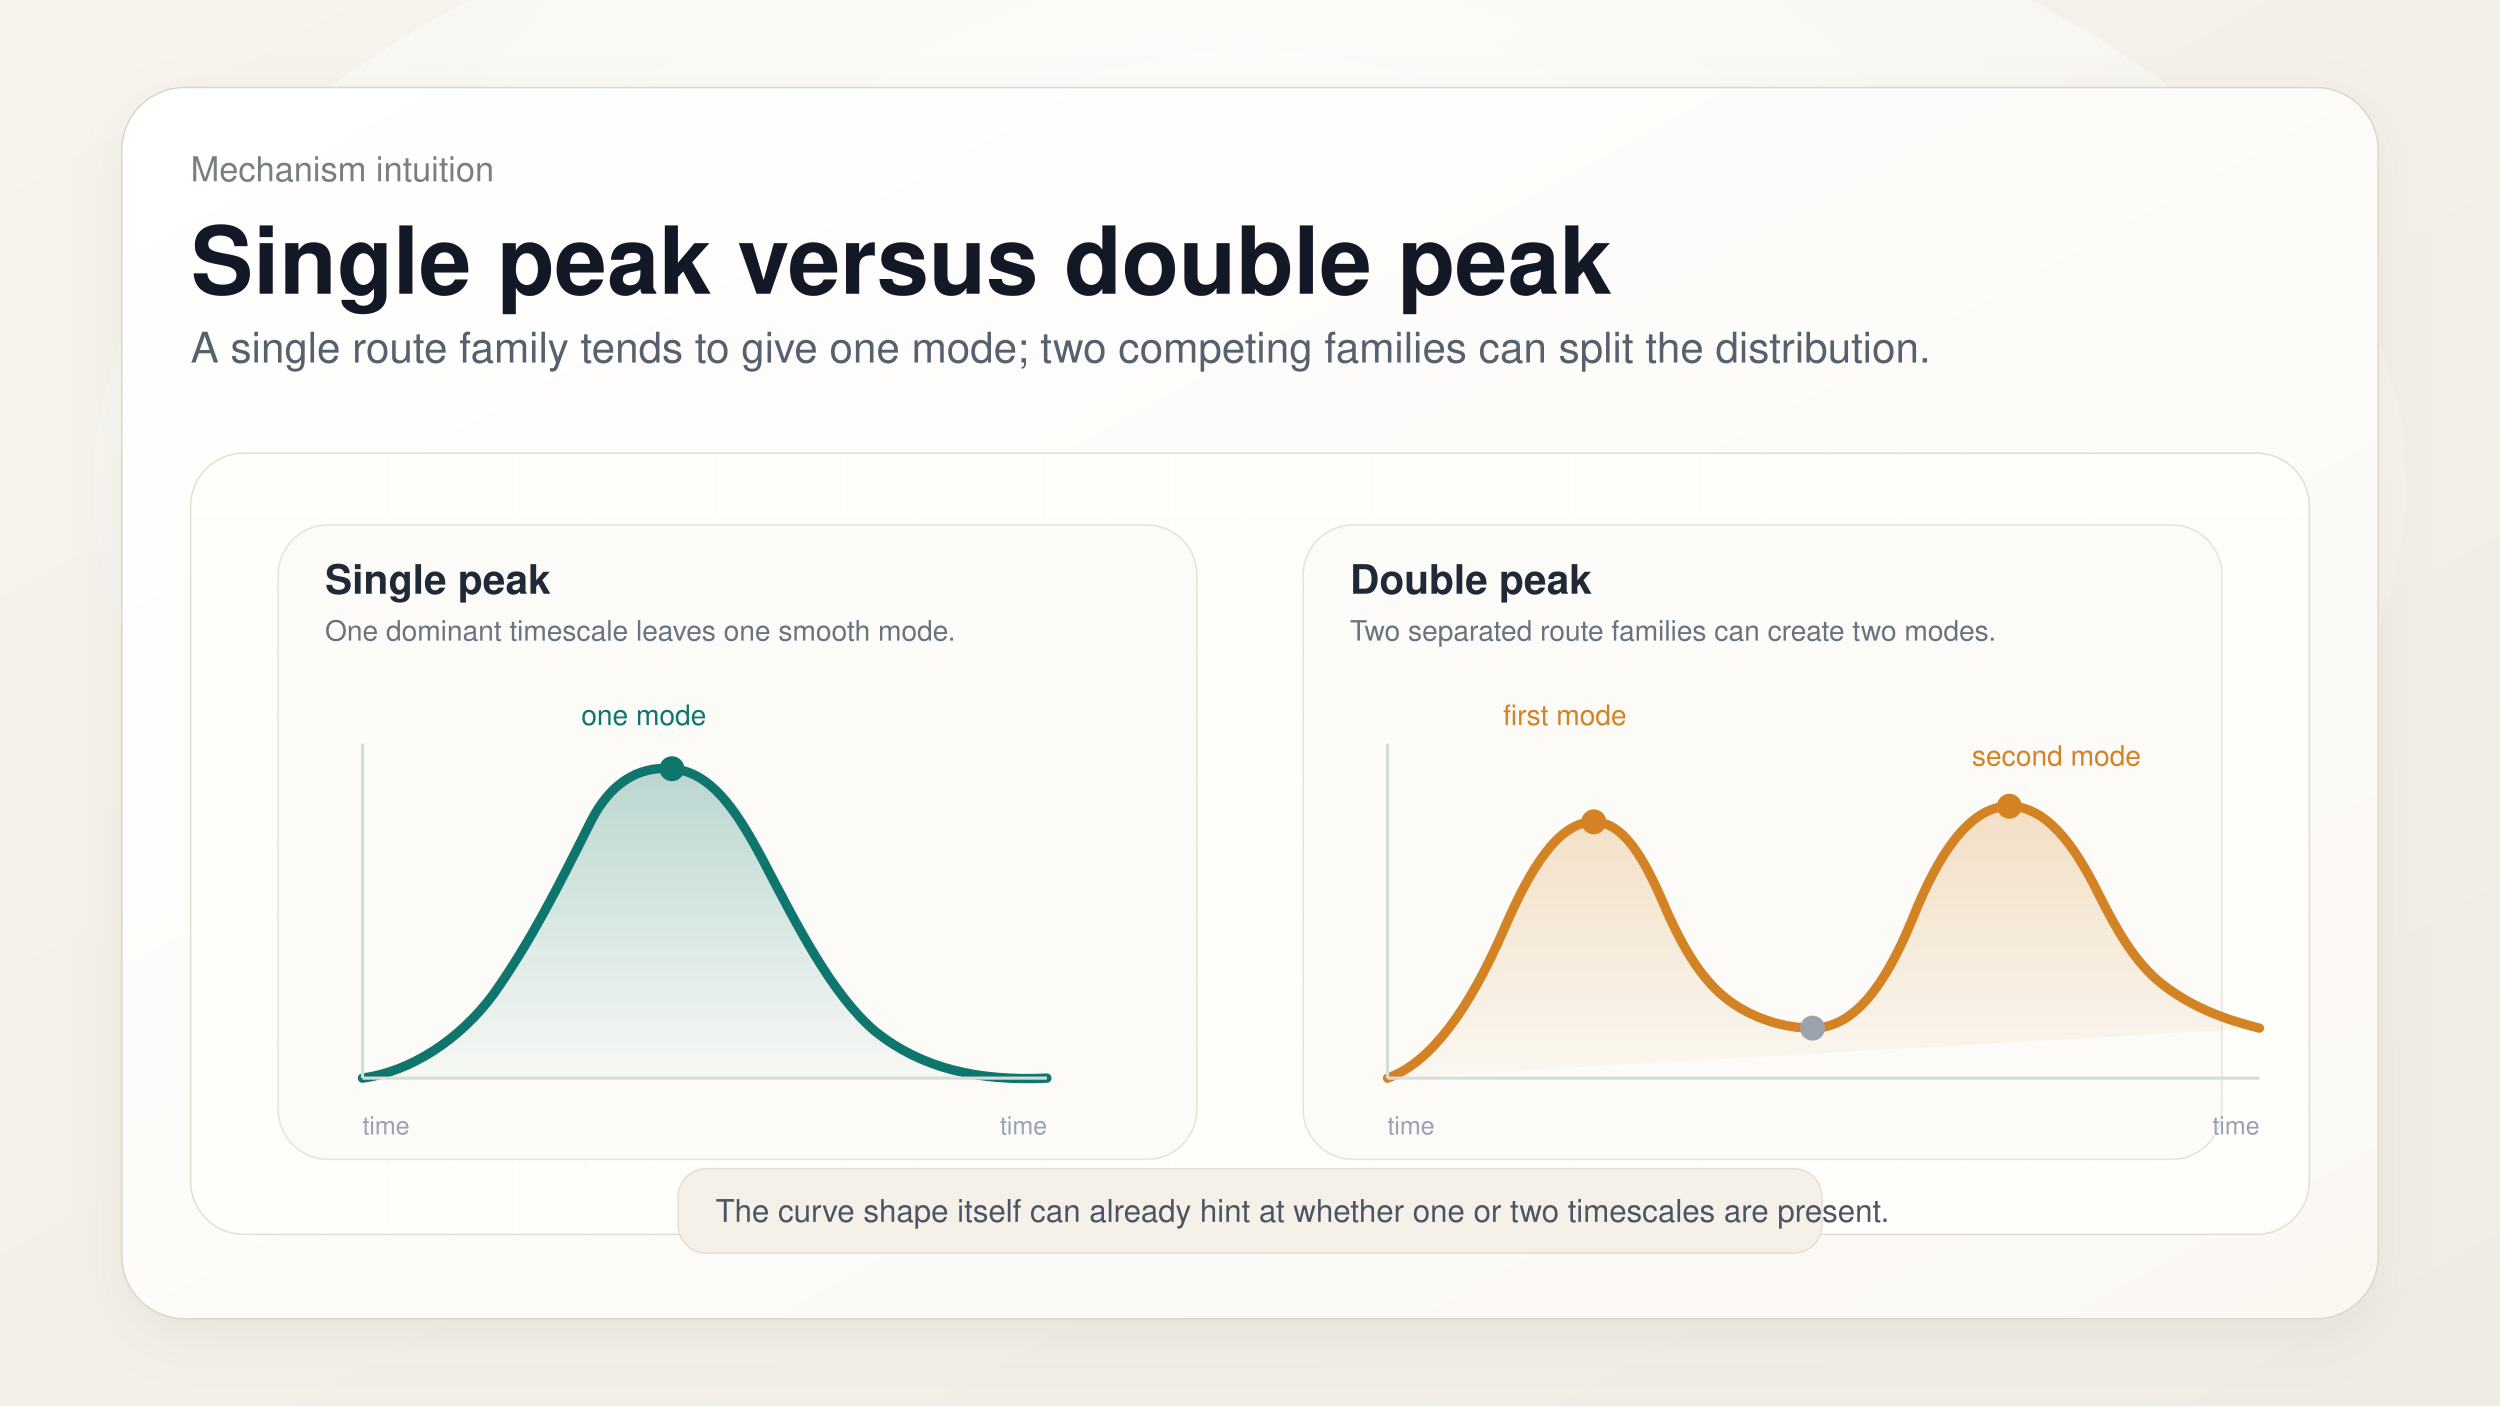
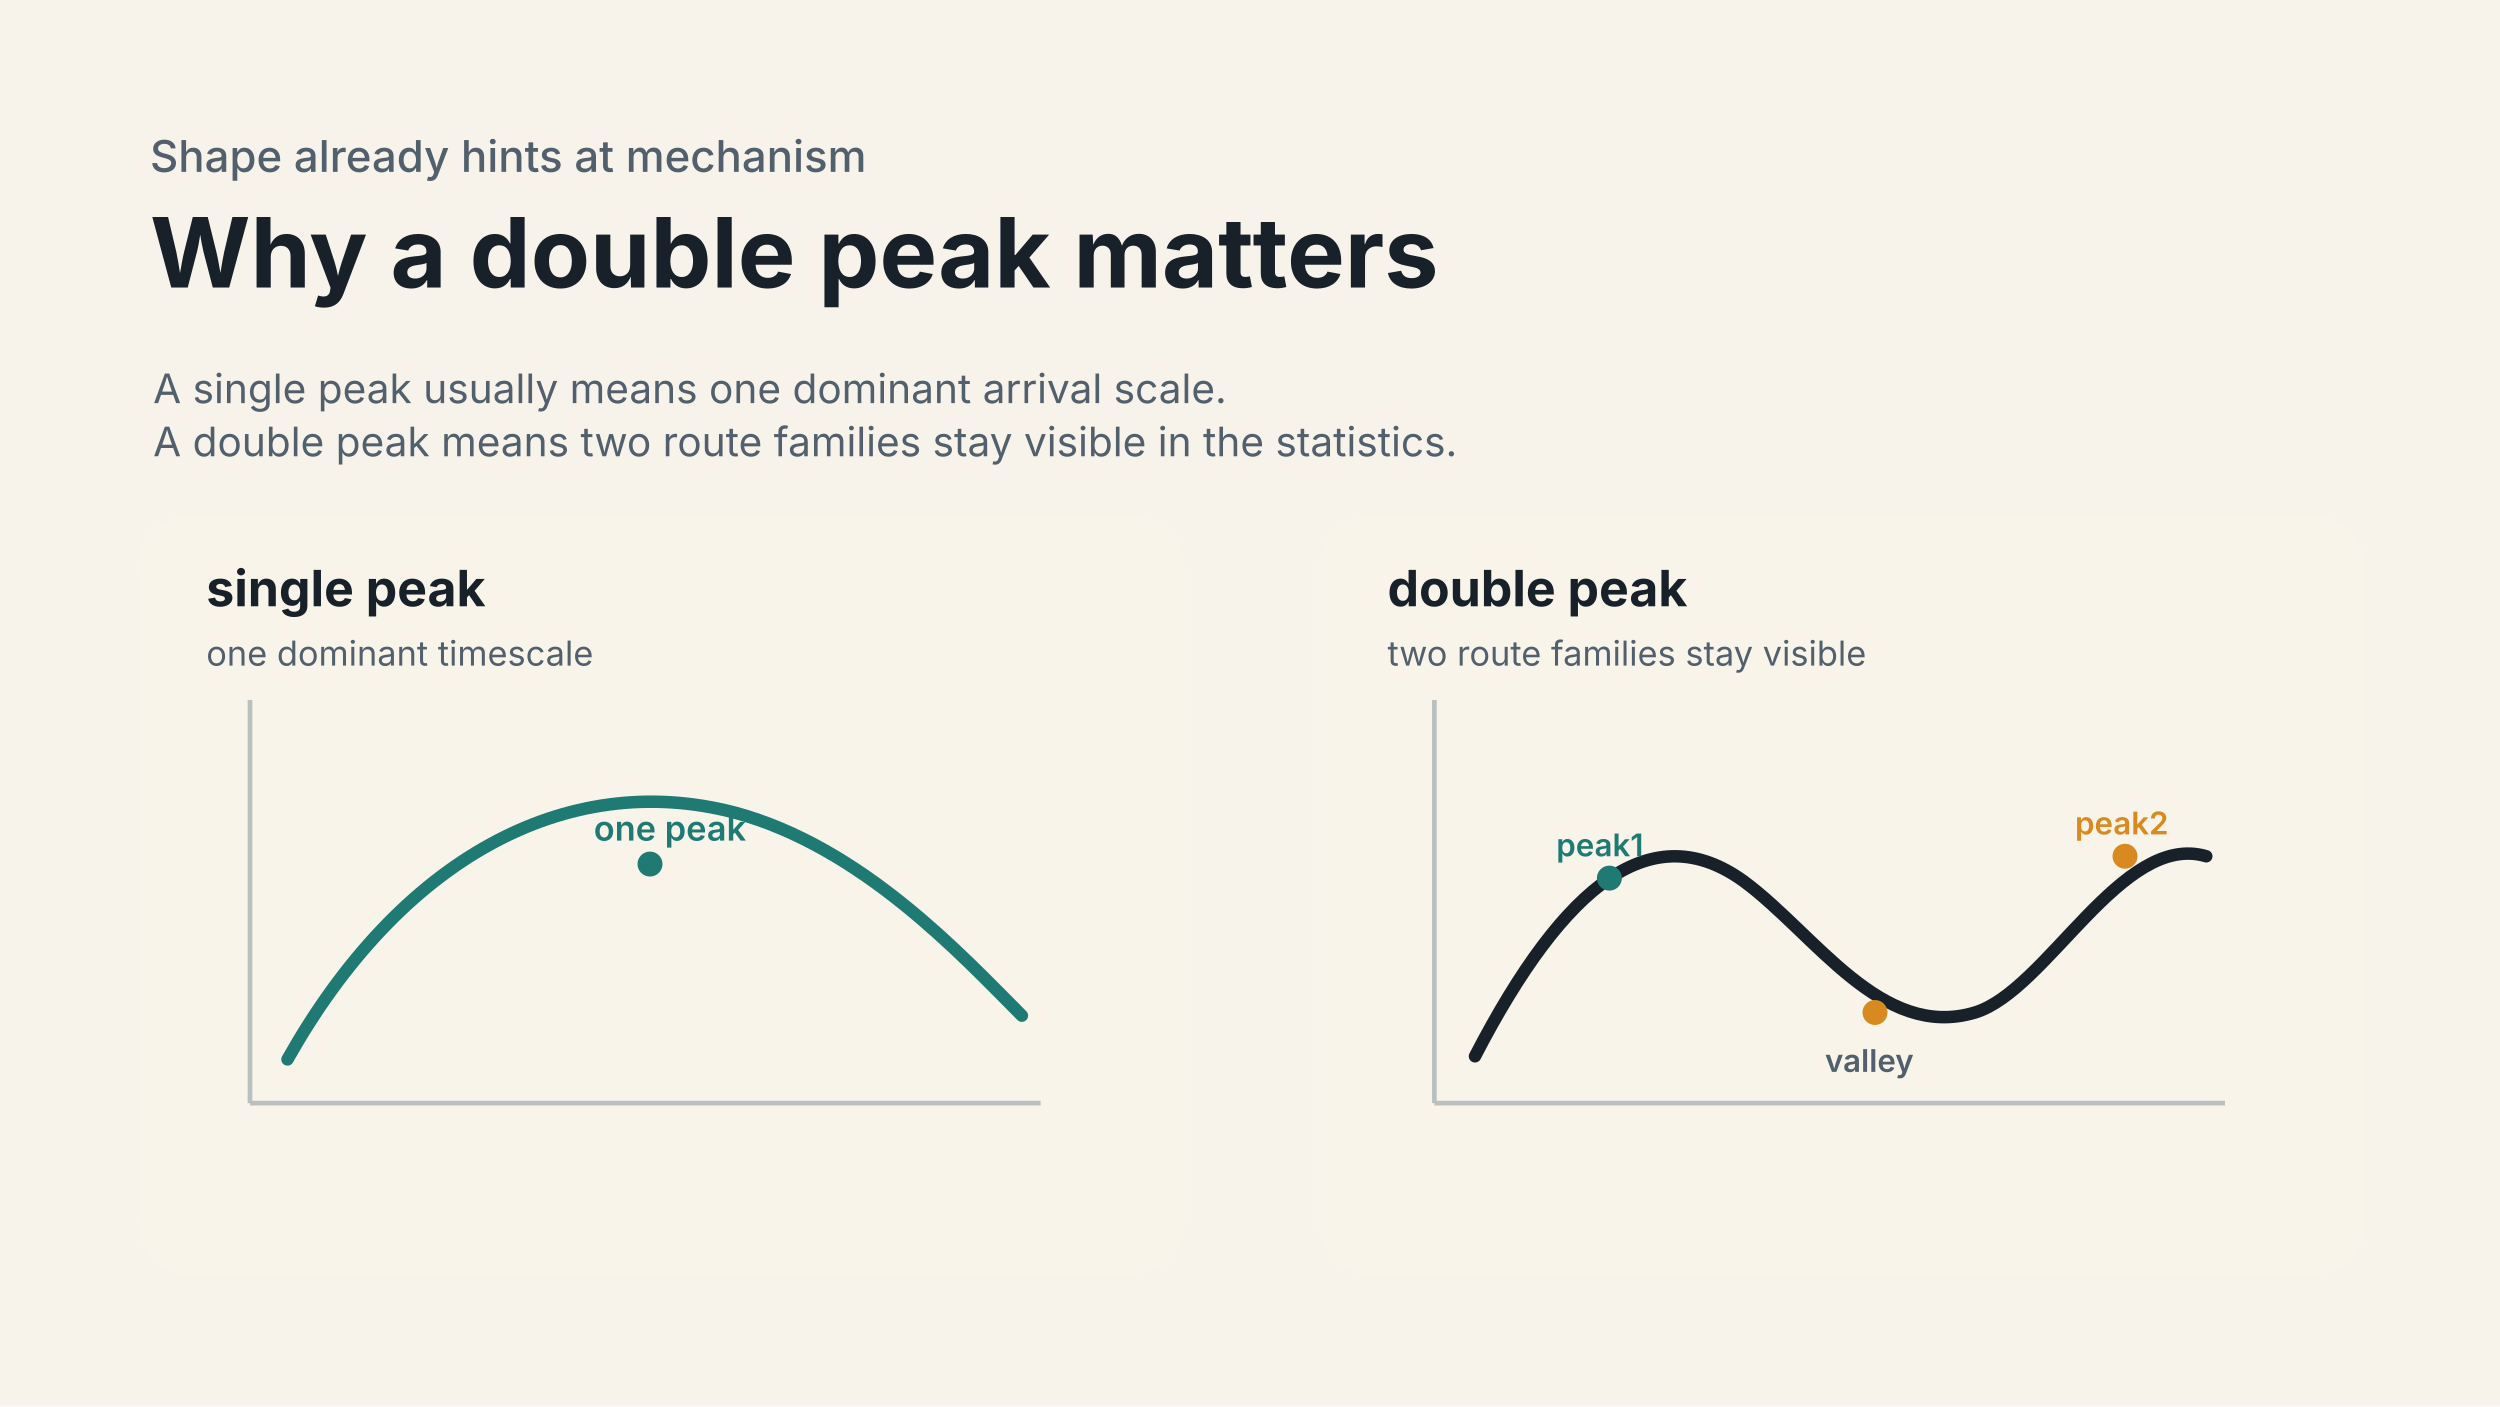
- <svg xmlns="http://www.w3.org/2000/svg" width="1600" height="900" viewBox="0 0 1600 900" role="img" aria-labelledby="title desc">
-   <defs>
-     <linearGradient id="bg" x1="0" y1="0" x2="1" y2="1">
-       <stop offset="0%" stop-color="#f7f4ee" />
-       <stop offset="100%" stop-color="#f0ece4" />
-     </linearGradient>
-     <radialGradient id="halo" cx="50%" cy="30%" r="70%">
-       <stop offset="0%" stop-color="#ffffff" stop-opacity="0.9" />
-       <stop offset="60%" stop-color="#fffefb" stop-opacity="0.36" />
-       <stop offset="100%" stop-color="#fffefb" stop-opacity="0" />
-     </radialGradient>
-     <linearGradient id="panel" x1="0" y1="0" x2="1" y2="1">
-       <stop offset="0%" stop-color="#ffffff" />
-       <stop offset="100%" stop-color="#fbf8f2" />
-     </linearGradient>
-     <linearGradient id="singleFill" x1="0" y1="0" x2="0" y2="1">
-       <stop offset="0%" stop-color="#0f766e" stop-opacity="0.28" />
-       <stop offset="100%" stop-color="#0f766e" stop-opacity="0.02" />
-     </linearGradient>
-     <linearGradient id="doubleFill" x1="0" y1="0" x2="0" y2="1">
-       <stop offset="0%" stop-color="#d48324" stop-opacity="0.24" />
-       <stop offset="100%" stop-color="#d48324" stop-opacity="0.03" />
-     </linearGradient>
-     <filter id="shadow" x="-18%" y="-18%" width="136%" height="136%">
-       <feDropShadow dx="0" dy="12" stdDeviation="16" flood-color="#99968d" flood-opacity="0.14" />
-     </filter>
-     <pattern id="grid" width="42" height="42" patternUnits="userSpaceOnUse">
-       <path d="M 42 0 H 0 V 42" fill="none" stroke="#d8ddd6" stroke-opacity="0.22" stroke-width="1" />
-     </pattern>
-   </defs>
-   <rect width="1600" height="900" fill="url(#bg)" />
-   <ellipse cx="800" cy="310" rx="740" ry="420" fill="url(#halo)" />
-   <g transform="translate(78,56)">
-     <rect width="1444" height="788" rx="40" fill="url(#panel)" stroke="#ddd7ca" filter="url(#shadow)" />
-     <text x="44" y="60" font-size="22" font-family="Helvetica, Arial, sans-serif" fill="#77807b">Mechanism intuition</text>
-     <text x="44" y="132" font-size="60" font-weight="700" font-family="Helvetica, Arial, sans-serif" fill="#121826">Single peak versus double peak</text>
-     <text x="44" y="176" font-size="27" font-family="Helvetica, Arial, sans-serif" fill="#56616f">A single route family tends to give one mode; two competing families can split the distribution.</text>
-     <g transform="translate(44,234)">
-       <rect width="1356" height="500" rx="34" fill="#fffefb" stroke="#e4dfd4" />
-       <rect width="1356" height="500" rx="34" fill="url(#grid)" opacity="0.28" />
-       <g transform="translate(56,46)">
-         <rect width="588" height="406" rx="32" fill="#fcfbf7" stroke="#e8e2d8" />
-         <text x="30" y="44" font-size="26" font-weight="700" font-family="Helvetica, Arial, sans-serif" fill="#1f2937">Single peak</text>
-         <text x="30" y="74" font-size="18" font-family="Helvetica, Arial, sans-serif" fill="#69737f">One dominant timescale leaves one smooth mode.</text>
-         <g transform="translate(24,98)">
-           <path d="M 30 256 C 60 252, 92 232, 114 202 C 138 168, 156 132, 176 92 C 188 68, 206 56, 228 58 C 252 60, 268 82, 286 116 C 308 158, 330 202, 358 226 C 388 250, 424 258, 468 256" fill="url(#singleFill)" stroke="none" />
-           <path d="M 30 256 C 60 252, 92 232, 114 202 C 138 168, 156 132, 176 92 C 188 68, 206 56, 228 58 C 252 60, 268 82, 286 116 C 308 158, 330 202, 358 226 C 388 250, 424 258, 468 256" fill="none" stroke="#0f766e" stroke-width="6" stroke-linecap="round" stroke-linejoin="round" />
-           <path d="M 30 256 L 30 42" fill="none" stroke="#d6ddd6" stroke-width="2" />
-           <path d="M 30 256 L 468 256" fill="none" stroke="#d6ddd6" stroke-width="2" />
-           <circle cx="228" cy="58" r="8" fill="#0f766e" />
-           <text x="170" y="30" font-size="18" font-family="Helvetica, Arial, sans-serif" fill="#0f766e">one mode</text>
-           <text x="30" y="292" font-size="16" font-family="Helvetica, Arial, sans-serif" fill="#98a2b3">time</text>
-           <text x="438" y="292" font-size="16" font-family="Helvetica, Arial, sans-serif" fill="#98a2b3">time</text>
-         </g>
-       </g>
-       <g transform="translate(712,46)">
-         <rect width="588" height="406" rx="32" fill="#fcfbf7" stroke="#e8e2d8" />
-         <text x="30" y="44" font-size="26" font-weight="700" font-family="Helvetica, Arial, sans-serif" fill="#1f2937">Double peak</text>
-         <text x="30" y="74" font-size="18" font-family="Helvetica, Arial, sans-serif" fill="#69737f">Two separated route families can create two modes.</text>
-         <g transform="translate(24,98)">
-           <path d="M 30 256 C 58 246, 82 212, 104 162 C 122 120, 140 92, 162 92 C 184 92, 198 124, 210 152 C 220 174, 232 194, 248 206 C 264 218, 284 224, 302 224 C 328 224, 348 198, 366 154 C 382 114, 402 82, 428 82 C 452 82, 470 108, 484 136 C 496 160, 508 182, 526 196 C 544 210, 564 218, 588 224" fill="url(#doubleFill)" stroke="none" />
-           <path d="M 30 256 C 58 246, 82 212, 104 162 C 122 120, 140 92, 162 92 C 184 92, 198 124, 210 152 C 220 174, 232 194, 248 206 C 264 218, 284 224, 302 224 C 328 224, 348 198, 366 154 C 382 114, 402 82, 428 82 C 452 82, 470 108, 484 136 C 496 160, 508 182, 526 196 C 544 210, 564 218, 588 224" fill="none" stroke="#d48324" stroke-width="6" stroke-linecap="round" stroke-linejoin="round" />
-           <path d="M 30 256 L 30 42" fill="none" stroke="#d6ddd6" stroke-width="2" />
-           <path d="M 30 256 L 588 256" fill="none" stroke="#d6ddd6" stroke-width="2" />
-           <circle cx="162" cy="92" r="8" fill="#d48324" />
-           <circle cx="428" cy="82" r="8" fill="#d48324" />
-           <circle cx="302" cy="224" r="8" fill="#9aa3ad" />
-           <text x="104" y="30" font-size="18" font-family="Helvetica, Arial, sans-serif" fill="#d48324">first mode</text>
-           <text x="404" y="56" font-size="18" font-family="Helvetica, Arial, sans-serif" fill="#d48324">second mode</text>
-           <text x="30" y="292" font-size="16" font-family="Helvetica, Arial, sans-serif" fill="#98a2b3">time</text>
-           <text x="558" y="292" font-size="16" font-family="Helvetica, Arial, sans-serif" fill="#98a2b3">time</text>
-         </g>
-       </g>
-       <g transform="translate(312,458)">
-         <rect x="0" y="0" width="732" height="54" rx="18" fill="#f6f1e8" stroke="#e6ddd0" />
-         <text x="24" y="34" font-size="20" font-family="Helvetica, Arial, sans-serif" fill="#4b5563">The curve shape itself can already hint at whether one or two timescales are present.</text>
-       </g>
-     </g>
-   </g>
+ <svg xmlns="http://www.w3.org/2000/svg" width="1600" height="900" viewBox="0 0 1600 900" fill="none">
+   <rect width="1600" height="900" fill="#f7f3ea" />
+   <text x="96" y="110" font-family="Inter, Arial, sans-serif" font-size="28" font-weight="500" fill="#52606d">Shape already hints at mechanism</text>
+   <text x="96" y="184" font-family="Inter, Arial, sans-serif" font-size="62" font-weight="700" fill="#18212a">
+     <tspan x="96" dy="0">Why a double peak matters</tspan>
+   </text>
+   <text x="98" y="258" font-family="Inter, Arial, sans-serif" font-size="26" font-weight="400" fill="#52606d">
+     <tspan x="98" dy="0">A single peak usually means one dominant arrival scale.</tspan>
+     <tspan x="98" dy="34">A double peak means two route families stay visible in the statistics.</tspan>
+   </text>
+   <rect x="88" y="330" width="670" height="486" rx="34" fill="#f8f4ea" />
+   <rect x="844" y="330" width="670" height="486" rx="34" fill="#f8f4ea" />
+   <text x="132" y="388" font-family="Inter, Arial, sans-serif" font-size="32" font-weight="700" fill="#18212a">single peak</text>
+   <text x="132" y="426" font-family="Inter, Arial, sans-serif" font-size="22" font-weight="400" fill="#52606d">one dominant timescale</text>
+   <path d="M 160 706 L 666 706" stroke="#b9c0bf" stroke-width="3" />
+   <path d="M 160 706 L 160 448" stroke="#b9c0bf" stroke-width="3" />
+   <path d="M 184 678 C 256 550 362 492 470 520 C 552 542 616 612 654 650" stroke="#1f7a73" stroke-width="8" fill="none" stroke-linecap="round" />
+   <circle cx="416" cy="553" r="8" fill="#1f7a73" />
+   <text x="380" y="538" font-family="Inter, Arial, sans-serif" font-size="22" font-weight="600" fill="#1f7a73">one peak</text>
+   <text x="888" y="388" font-family="Inter, Arial, sans-serif" font-size="32" font-weight="700" fill="#18212a">double peak</text>
+   <text x="888" y="426" font-family="Inter, Arial, sans-serif" font-size="22" font-weight="400" fill="#52606d">two route families stay visible</text>
+   <path d="M 918 706 L 1424 706" stroke="#b9c0bf" stroke-width="3" />
+   <path d="M 918 706 L 918 448" stroke="#b9c0bf" stroke-width="3" />
+   <path d="M 944 676 C 1002 564 1058 522 1116 564 C 1162 598 1204 666 1264 648 C 1310 634 1358 532 1412 548" stroke="#18212a" stroke-width="8" fill="none" stroke-linecap="round" />
+   <circle cx="1030" cy="562" r="8" fill="#1f7a73" />
+   <circle cx="1200" cy="648" r="8" fill="#d8891f" />
+   <circle cx="1360" cy="548" r="8" fill="#d8891f" />
+   <text x="996" y="548" font-family="Inter, Arial, sans-serif" font-size="20" font-weight="600" fill="#1f7a73">peak1</text>
+   <text x="1168" y="686" font-family="Inter, Arial, sans-serif" font-size="20" font-weight="600" fill="#52606d">valley</text>
+   <text x="1328" y="534" font-family="Inter, Arial, sans-serif" font-size="20" font-weight="600" fill="#d8891f">peak2</text>
</svg>
